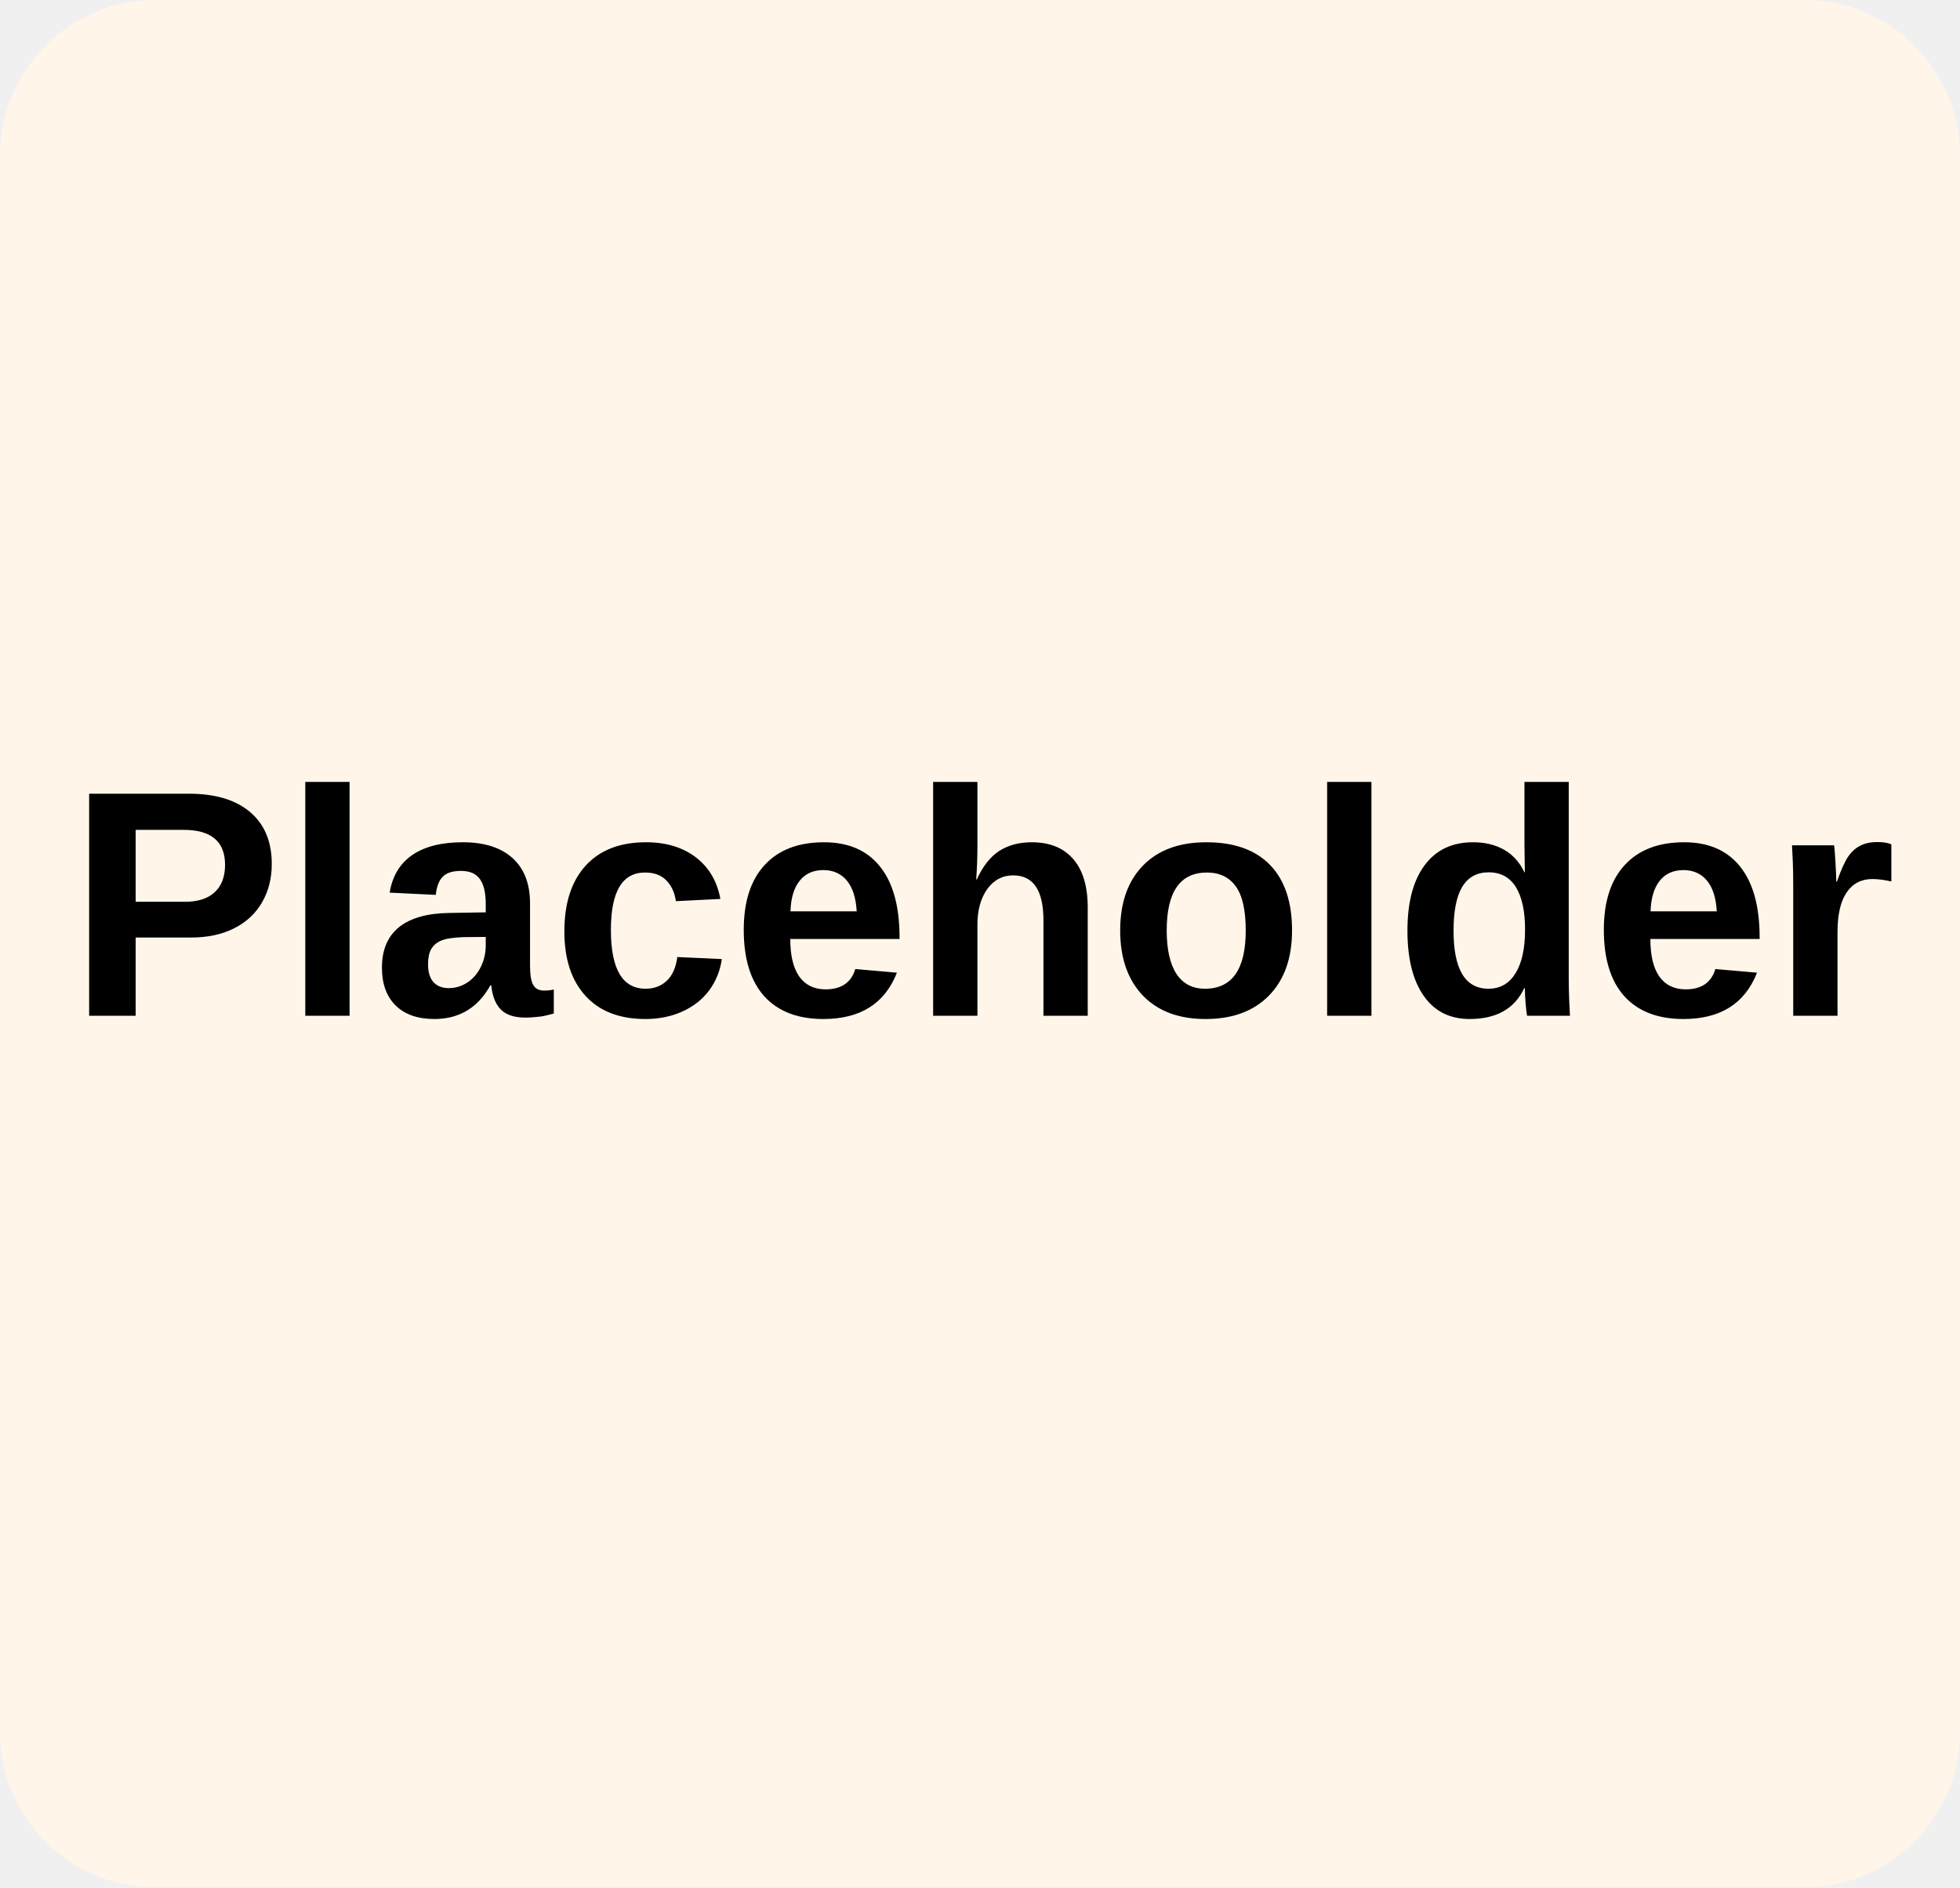
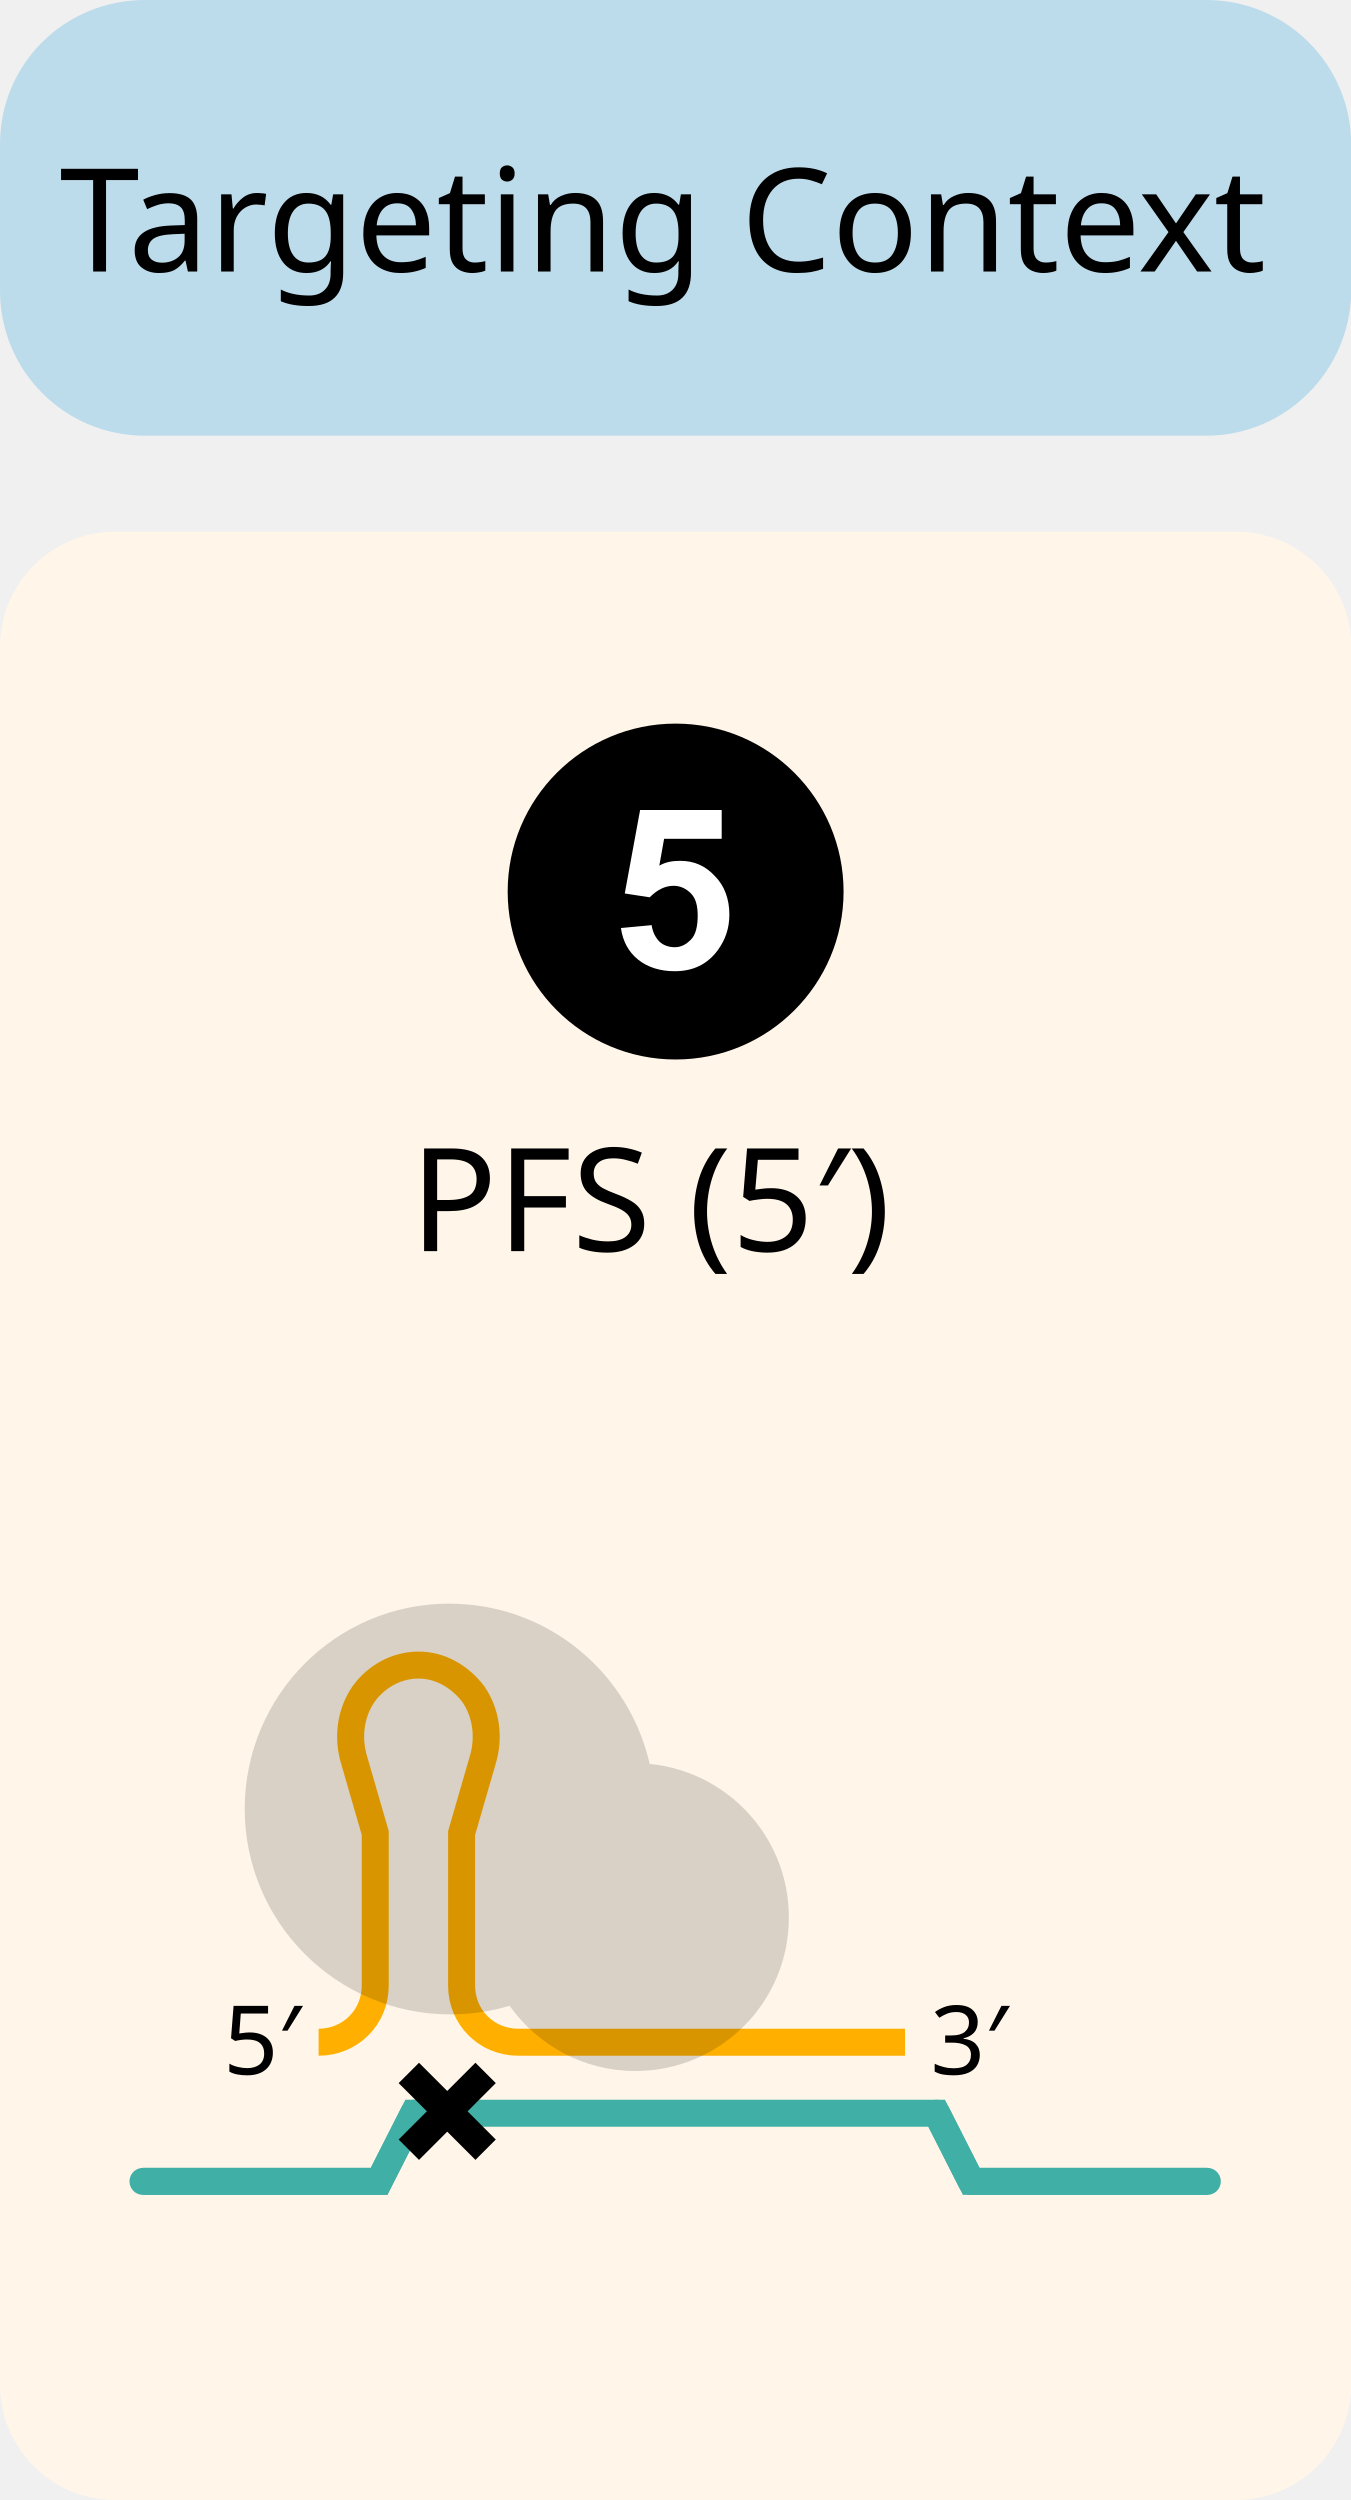
- <svg xmlns="http://www.w3.org/2000/svg" id="Layer_2" data-name="Layer 2" viewBox="0 0 150.75 145.16">
-   <defs>
-     <style>
-       .cls-1 {
-         font-family: Arial-BoldMT, Arial;
-         font-size: 24.81px;
-         font-weight: 700;
-       }
- 
-       .cls-2 {
-         fill: #fff6e9;
-       }
-     </style>
-   </defs>
-   <g id="Layer_1-2" data-name="Layer 1">
-     <rect class="cls-2" width="150.75" height="145.16" rx="12" ry="12" />
-     <text class="cls-1" transform="translate(5.2 78.12)">
-       <tspan x="0" y="0">Placeholder</tspan>
-     </text>
+ <svg xmlns="http://www.w3.org/2000/svg" xmlns:xlink="http://www.w3.org/1999/xlink" version="1.1" id="Layer_1" x="0px" y="0px" viewBox="0 0 140.7 260.5" style="enable-background:new 0 0 140.7 260.5;" xml:space="preserve">
+   <style type="text/css">
+ 	.st0{fill:none;}
+ 	.st1{fill:#40AFA5;}
+ 	.st2{fill:#31CAFD;}
+ 	.st3{fill:#AAB8F1;}
+ 	.st4{fill:#A2B8FF;}
+ 	.st5{fill:#00CEDE;}
+ 	.st6{fill:#FF0A00;}
+ 	.st7{fill:#BEBEBE;}
+ 	.st8{fill:#8F7F1D;}
+ 	.st9{fill:#A17800;}
+ 	.st10{fill:#FE1600;}
+ 	.st11{fill:#C0BCBC;}
+ 	.st12{fill:#CFB7BE;}
+ 	.st13{fill:#BFBBC9;}
+ 	.st14{fill:url(#SVGID_1_);}
+ 	.st15{fill:#5857FF;}
+ 	.st16{fill:#D31159;}
+ 	.st17{fill:#FFAF00;}
+ 	.st18{fill:#A09C9A;}
+ 	.st19{fill:#006CDE;}
+ 	.st20{fill:#6A6B7A;}
+ 	.st21{fill:#D6BD0F;}
+ 	.st22{fill:#A699AB;}
+ 	.st23{fill:#0072BF;}
+ 	.st24{fill:#80674E;}
+ 	.st25{fill:#F2B300;}
+ 	.st26{fill:#4DAAB8;}
+ 	.st27{fill:#007B83;}
+ 	.st28{fill:#D02A2A;}
+ 	.st29{fill:#FFA5AF;}
+ 	.st30{fill:#FFF7EA;}
+ 	.st31{fill:#FFF7EB;}
+ 	.st32{fill:#FFF6F5;}
+ 	.st33{fill:#FCFCFC;}
+ 	.st34{fill:#8B61FF;}
+ 	.st35{fill:#007AFE;}
+ 	.st36{fill:#0081DD;}
+ 	.st37{fill:#65838D;}
+ 	.st38{fill:#00FFB7;}
+ 	.st39{fill:#F0DFA8;}
+ 	.st40{fill:#FFD8C5;}
+ 	.st41{fill:#89F0FF;}
+ 	.st42{fill:#BDDCEB;}
+ 	.st43{font-family:'Arial-BoldMT';}
+ 	.st44{font-size:15px;}
+ 	.st45{opacity:0.15;}
+ 	.st46{fill:#FFF6E9;}
+ 	.st47{fill:none;stroke:#FFAF00;stroke-width:2.256;stroke-miterlimit:10;}
+ 	.st48{fill:none;stroke:#D31159;stroke-width:2.814;stroke-miterlimit:10;}
+ 	.st49{fill:none;stroke:#5857FF;stroke-width:2.814;stroke-miterlimit:10;}
+ 	.st50{fill:none;stroke:#D31159;stroke-width:2.814;stroke-linecap:round;stroke-miterlimit:10;}
+ 	.st51{fill:none;stroke:#5857FF;stroke-width:2.814;stroke-linecap:round;stroke-miterlimit:10;}
+ 	.st52{fill:none;stroke:#D31159;stroke-width:2.814;stroke-linecap:round;stroke-linejoin:round;stroke-miterlimit:10;}
+ 	.st53{fill:none;stroke:#5857FF;stroke-width:2.814;stroke-linecap:round;stroke-linejoin:round;stroke-miterlimit:10;}
+ 	.st54{stroke:#000000;stroke-width:1.492;stroke-miterlimit:10;}
+ 	.st55{fill:#FFFFFF;}
+ 	.st56{fill:none;stroke:#31CAFD;stroke-width:2.5;stroke-miterlimit:10;}
+ 	.st57{fill:none;stroke:#FFAF00;stroke-width:2.5;stroke-miterlimit:10;}
+ 	.st58{fill:none;stroke:#FF0A00;stroke-width:2.5;stroke-miterlimit:10;}
+ 	.st59{fill:none;stroke:#00FFB7;stroke-width:2.5;stroke-miterlimit:10;}
+ 	.st60{fill:none;stroke:#8B61FF;stroke-width:2.5;stroke-miterlimit:10;}
+ 	.st61{fill:none;stroke:#BEBEBE;stroke-width:2.5;stroke-miterlimit:10;}
+ 	.st62{fill:none;stroke:#FF0A00;stroke-width:4.5;stroke-miterlimit:10;}
+ 	.st63{fill:none;stroke:#BEBEBE;stroke-width:4.5;stroke-miterlimit:10;}
+ 	.st64{fill:none;stroke:#000000;stroke-width:2.5;stroke-miterlimit:10;}
+ 	.st65{fill:#413F40;stroke:#003953;stroke-width:5.431579e-02;stroke-miterlimit:10;}
+ 	.st66{fill:none;stroke:#D31159;stroke-width:2;stroke-miterlimit:10;}
+ 	.st67{fill:none;stroke:#5857FF;stroke-width:2;stroke-miterlimit:10;}
+ 	.st68{fill:none;stroke:#D31159;stroke-width:2;stroke-linecap:round;stroke-miterlimit:10;}
+ 	.st69{fill:none;stroke:#5857FF;stroke-width:2;stroke-linecap:round;stroke-miterlimit:10;}
+ 	.st70{fill:none;stroke:#D31159;stroke-width:2;stroke-linecap:round;stroke-linejoin:round;stroke-miterlimit:10;}
+ 	.st71{fill:none;stroke:#5857FF;stroke-width:2;stroke-linecap:round;stroke-linejoin:round;stroke-miterlimit:10;}
+ 	.st72{opacity:0.4;fill:none;stroke:#FFAF00;stroke-width:1.716;stroke-miterlimit:10;}
+ 	.st73{opacity:0.5;fill:none;stroke:#FFAF00;stroke-width:2;stroke-miterlimit:10;}
+ 	.st74{fill:none;stroke:url(#SVGID_00000082348165098756289110000004966765367760575378_);stroke-width:2;stroke-miterlimit:10;}
+ 	.st75{fill:none;stroke:url(#SVGID_00000148633964369085604540000014700636902460810386_);stroke-width:2;stroke-miterlimit:10;}
+ 	
+ 		.st76{fill:none;stroke:url(#SVGID_00000070834139843389838990000017252038976186540450_);stroke-width:2;stroke-linecap:round;stroke-miterlimit:10;}
+ 	
+ 		.st77{fill:none;stroke:url(#SVGID_00000090990846211907222130000000926714468709406389_);stroke-width:2;stroke-linecap:round;stroke-linejoin:round;stroke-miterlimit:10;}
+ 	.st78{fill:none;stroke:url(#SVGID_00000055674275948871994550000003602642525393751715_);stroke-width:2;stroke-miterlimit:10;}
+ 	.st79{fill:none;stroke:url(#SVGID_00000093897346076427414900000010667640610036251783_);stroke-width:2;stroke-miterlimit:10;}
+ 	
+ 		.st80{fill:none;stroke:url(#SVGID_00000152948674123422413160000001231059767425233814_);stroke-width:2;stroke-linecap:round;stroke-miterlimit:10;}
+ 	
+ 		.st81{fill:none;stroke:url(#SVGID_00000161601552890138314640000012833718447319342776_);stroke-width:2;stroke-linecap:round;stroke-linejoin:round;stroke-miterlimit:10;}
+ 	.st82{fill:none;stroke:url(#SVGID_00000045608400582512758090000004404057102157195932_);stroke-width:2;stroke-miterlimit:10;}
+ 	.st83{fill:none;stroke:url(#SVGID_00000103232121401046454460000006607098354604278673_);stroke-width:2;stroke-miterlimit:10;}
+ 	
+ 		.st84{fill:none;stroke:url(#SVGID_00000075159570213763794320000007475164400573211022_);stroke-width:2;stroke-linecap:round;stroke-miterlimit:10;}
+ 	
+ 		.st85{fill:none;stroke:url(#SVGID_00000030458510397917622290000006063753888080354965_);stroke-width:2;stroke-linecap:round;stroke-linejoin:round;stroke-miterlimit:10;}
+ 	.st86{fill:none;stroke:url(#SVGID_00000096762923518744741540000003163755920671942023_);stroke-width:2;stroke-miterlimit:10;}
+ 	.st87{fill:none;stroke:url(#SVGID_00000025402806600036699040000007981939224078575497_);stroke-width:2;stroke-miterlimit:10;}
+ 	
+ 		.st88{fill:none;stroke:url(#SVGID_00000119088031822808696300000002952025809121650585_);stroke-width:2;stroke-linecap:round;stroke-miterlimit:10;}
+ 	
+ 		.st89{fill:none;stroke:url(#SVGID_00000160910932209650796950000017080993360403594424_);stroke-width:2;stroke-linecap:round;stroke-linejoin:round;stroke-miterlimit:10;}
+ 	.st90{opacity:0.25;}
+ 	.st91{fill:none;stroke:#003953;stroke-width:2;stroke-miterlimit:10;}
+ 	.st92{fill:none;stroke:#003953;stroke-width:2;stroke-linecap:round;stroke-miterlimit:10;}
+ 	.st93{fill:none;stroke:url(#SVGID_00000127045204348059329970000008464603541485348016_);stroke-width:2;stroke-miterlimit:10;}
+ 	.st94{fill:none;stroke:url(#SVGID_00000112596170179335782390000016376429999209458090_);stroke-width:2;stroke-miterlimit:10;}
+ 	
+ 		.st95{fill:none;stroke:url(#SVGID_00000084528456033537517310000007872969765025277589_);stroke-width:2;stroke-linecap:round;stroke-miterlimit:10;}
+ 	
+ 		.st96{fill:none;stroke:url(#SVGID_00000053547192617803854030000004612974446751193240_);stroke-width:2;stroke-linecap:round;stroke-miterlimit:10;}
+ 	.st97{fill:none;stroke:url(#SVGID_00000105403714640005435490000003372114967570392753_);stroke-width:2;stroke-miterlimit:10;}
+ 	.st98{fill:none;stroke:url(#SVGID_00000098940469638281314700000007665529054554190239_);stroke-width:2;stroke-miterlimit:10;}
+ 	
+ 		.st99{fill:none;stroke:url(#SVGID_00000139984950615303571090000011027979160957817489_);stroke-width:2;stroke-linecap:round;stroke-miterlimit:10;}
+ 	
+ 		.st100{fill:none;stroke:url(#SVGID_00000032614685254740425270000011406016238148357526_);stroke-width:2;stroke-linecap:round;stroke-linejoin:round;stroke-miterlimit:10;}
+ 	.st101{fill:none;stroke:url(#SVGID_00000031900833394597247720000013132167007200076423_);stroke-width:2;stroke-miterlimit:10;}
+ 	.st102{fill:none;stroke:url(#SVGID_00000088126491106002084860000017125279163206104707_);stroke-width:2;stroke-miterlimit:10;}
+ 	
+ 		.st103{fill:none;stroke:url(#SVGID_00000079461015615121881840000005707722780433255554_);stroke-width:2;stroke-linecap:round;stroke-miterlimit:10;}
+ 	
+ 		.st104{fill:none;stroke:url(#SVGID_00000019640857018768636100000001930117289413513911_);stroke-width:2;stroke-linecap:round;stroke-linejoin:round;stroke-miterlimit:10;}
+ 	.st105{fill:none;stroke:#FFAF00;stroke-width:2.814;stroke-miterlimit:10;}
+ 	
+ 		.st106{fill:none;stroke:url(#SVGID_00000094612967355783051880000015525179962696488588_);stroke-width:2.814;stroke-miterlimit:10;}
+ 	
+ 		.st107{fill:none;stroke:url(#SVGID_00000131338497911678154820000016782171546294018982_);stroke-width:2.814;stroke-linecap:round;stroke-miterlimit:10;}
+ 	
+ 		.st108{fill:none;stroke:url(#SVGID_00000024689303143222836860000018166732091742702498_);stroke-width:2.814;stroke-linecap:round;stroke-linejoin:round;stroke-miterlimit:10;}
+ 	.st109{fill:none;stroke:#000000;stroke-width:3;stroke-miterlimit:10;}
+ 	
+ 		.st110{fill:none;stroke:url(#SVGID_00000035491073800764522430000015275483211677936307_);stroke-width:2.814;stroke-linecap:round;stroke-miterlimit:10;}
+ 	
+ 		.st111{fill:none;stroke:url(#SVGID_00000060027660327935822260000018216153992427813014_);stroke-width:2.814;stroke-miterlimit:10;}
+ 	
+ 		.st112{fill:none;stroke:url(#SVGID_00000085210662156674118520000003795102968181975461_);stroke-width:2.814;stroke-linecap:round;stroke-miterlimit:10;}
+ 	
+ 		.st113{fill:none;stroke:url(#SVGID_00000129912471548803851340000003860746944285767335_);stroke-width:2.814;stroke-linecap:round;stroke-linejoin:round;stroke-miterlimit:10;}
+ 	
+ 		.st114{fill:none;stroke:url(#SVGID_00000004537341265248024130000007783724856676119721_);stroke-width:2.814;stroke-miterlimit:10;}
+ 	
+ 		.st115{fill:none;stroke:url(#SVGID_00000048486685866420456080000002866869916826298525_);stroke-width:2.814;stroke-linecap:round;stroke-miterlimit:10;}
+ 	
+ 		.st116{fill:none;stroke:url(#SVGID_00000037661546568420892870000007746614068530216580_);stroke-width:2.814;stroke-linecap:round;stroke-linejoin:round;stroke-miterlimit:10;}
+ 	.st117{fill:none;stroke:url(#SVGID_00000142893955658199348020000008441048762037779100_);stroke-width:2;stroke-miterlimit:10;}
+ 	.st118{fill:none;stroke:url(#SVGID_00000029762591291056047300000012402135578269074324_);stroke-width:2;stroke-miterlimit:10;}
+ 	
+ 		.st119{fill:none;stroke:url(#SVGID_00000114059433728895744450000000443714092690367152_);stroke-width:2;stroke-linecap:round;stroke-miterlimit:10;}
+ 	
+ 		.st120{fill:none;stroke:url(#SVGID_00000114041207411236586660000000843535584942188475_);stroke-width:2;stroke-linecap:round;stroke-miterlimit:10;}
+ 	.st121{fill:none;stroke:url(#SVGID_00000106844612612347553310000005804049810859575439_);stroke-width:2;stroke-miterlimit:10;}
+ 	.st122{fill:none;stroke:url(#SVGID_00000135684559949901525390000005218958734284627876_);stroke-width:2;stroke-miterlimit:10;}
+ 	
+ 		.st123{fill:none;stroke:url(#SVGID_00000041296426161838883330000008611872397784877200_);stroke-width:2;stroke-linecap:round;stroke-miterlimit:10;}
+ 	
+ 		.st124{fill:none;stroke:url(#SVGID_00000180342680645540612740000004159734542583871920_);stroke-width:2;stroke-linecap:round;stroke-linejoin:round;stroke-miterlimit:10;}
+ 	.st125{fill:none;stroke:url(#SVGID_00000006694409038526431310000005621468524268524928_);stroke-width:2;stroke-miterlimit:10;}
+ 	.st126{fill:none;stroke:url(#SVGID_00000134948165771621072940000008974757679077229464_);stroke-width:2;stroke-miterlimit:10;}
+ 	
+ 		.st127{fill:none;stroke:url(#SVGID_00000073708287459573967460000011943994618565125038_);stroke-width:2;stroke-linecap:round;stroke-miterlimit:10;}
+ 	
+ 		.st128{fill:none;stroke:url(#SVGID_00000144309471051270297100000003176641818678534285_);stroke-width:2;stroke-linecap:round;stroke-linejoin:round;stroke-miterlimit:10;}
+ 	.st129{fill:none;stroke:url(#SVGID_00000033368169703474848060000017961264509162207383_);stroke-width:2;stroke-miterlimit:10;}
+ 	.st130{fill:none;stroke:url(#SVGID_00000156550324470118661940000014208011659621377959_);stroke-width:2;stroke-miterlimit:10;}
+ 	
+ 		.st131{fill:none;stroke:url(#SVGID_00000095325270047078148860000016146332380015481016_);stroke-width:2;stroke-linecap:round;stroke-miterlimit:10;}
+ 	
+ 		.st132{fill:none;stroke:url(#SVGID_00000178910015363571054030000006479531675791292074_);stroke-width:2;stroke-linecap:round;stroke-linejoin:round;stroke-miterlimit:10;}
+ 	.st133{fill:none;stroke:url(#SVGID_00000040565448032368552970000004854789998498217131_);stroke-width:2;stroke-miterlimit:10;}
+ 	.st134{fill:none;stroke:url(#SVGID_00000111888194381223781750000011116362021992415884_);stroke-width:2;stroke-miterlimit:10;}
+ 	
+ 		.st135{fill:none;stroke:url(#SVGID_00000080189928579842945810000010476813638150848405_);stroke-width:2;stroke-linecap:round;stroke-miterlimit:10;}
+ 	
+ 		.st136{fill:none;stroke:url(#SVGID_00000083774162237484083800000000366981067744233912_);stroke-width:2;stroke-linecap:round;stroke-linejoin:round;stroke-miterlimit:10;}
+ 	.st137{fill:none;stroke:url(#SVGID_00000000932603764322578220000005195079948783559308_);stroke-width:2;stroke-miterlimit:10;}
+ 	.st138{fill:none;stroke:url(#SVGID_00000047038660785022635160000017813782534425865651_);stroke-width:2;stroke-miterlimit:10;}
+ 	
+ 		.st139{fill:none;stroke:url(#SVGID_00000160171742266538003910000002128926671102459044_);stroke-width:2;stroke-linecap:round;stroke-miterlimit:10;}
+ 	
+ 		.st140{fill:none;stroke:url(#SVGID_00000033346951736572848490000003293985059874722970_);stroke-width:2;stroke-linecap:round;stroke-linejoin:round;stroke-miterlimit:10;}
+ 	.st141{fill:none;stroke:url(#SVGID_00000096034336942838035610000000993439250672716178_);stroke-width:2;stroke-miterlimit:10;}
+ 	.st142{fill:none;stroke:url(#SVGID_00000085221417406289032330000010585799128934247314_);stroke-width:2;stroke-miterlimit:10;}
+ 	
+ 		.st143{fill:none;stroke:url(#SVGID_00000013888409577762959090000003792700064982304130_);stroke-width:2;stroke-linecap:round;stroke-miterlimit:10;}
+ 	
+ 		.st144{fill:none;stroke:url(#SVGID_00000014596824192850161510000005512818913901391530_);stroke-width:2;stroke-linecap:round;stroke-linejoin:round;stroke-miterlimit:10;}
+ 	
+ 		.st145{fill:none;stroke:url(#SVGID_00000102537221753568545180000010827430466138132631_);stroke-width:2.814;stroke-miterlimit:10;}
+ 	
+ 		.st146{fill:none;stroke:url(#SVGID_00000123421980075466754970000018222097738767816353_);stroke-width:2.814;stroke-linecap:round;stroke-miterlimit:10;}
+ 	
+ 		.st147{fill:none;stroke:url(#SVGID_00000109026556048933426110000001146139442078307730_);stroke-width:2.814;stroke-linecap:round;stroke-linejoin:round;stroke-miterlimit:10;}
+ 	
+ 		.st148{fill:none;stroke:url(#SVGID_00000142857602208884635400000005358827715966873488_);stroke-width:2.814;stroke-linecap:round;stroke-miterlimit:10;}
+ 	
+ 		.st149{fill:none;stroke:url(#SVGID_00000044167552528426997640000014006592366017340562_);stroke-width:2.814;stroke-miterlimit:10;}
+ 	
+ 		.st150{fill:none;stroke:url(#SVGID_00000067236031257909987580000018392077412623439285_);stroke-width:2.814;stroke-linecap:round;stroke-miterlimit:10;}
+ 	
+ 		.st151{fill:none;stroke:url(#SVGID_00000160888277020085933110000002722954105543936140_);stroke-width:2.814;stroke-linecap:round;stroke-linejoin:round;stroke-miterlimit:10;}
+ 	
+ 		.st152{fill:none;stroke:url(#SVGID_00000065775850777270936870000001987754957621649029_);stroke-width:2.814;stroke-miterlimit:10;}
+ 	
+ 		.st153{fill:none;stroke:url(#SVGID_00000029009084398041165030000000649735790128158084_);stroke-width:2.814;stroke-linecap:round;stroke-miterlimit:10;}
+ 	
+ 		.st154{fill:none;stroke:url(#SVGID_00000043424606948188031050000000206634345809668540_);stroke-width:2.814;stroke-linecap:round;stroke-linejoin:round;stroke-miterlimit:10;}
+ 	.st155{font-size:10px;}
+ 	
+ 		.st156{fill:none;stroke:url(#SVGID_00000128448946588886449530000009250120559139454383_);stroke-width:2.814;stroke-miterlimit:10;}
+ 	
+ 		.st157{fill:none;stroke:url(#SVGID_00000142162789288001960510000012035665104223564955_);stroke-width:2.814;stroke-linecap:round;stroke-miterlimit:10;}
+ 	
+ 		.st158{fill:none;stroke:url(#SVGID_00000158730018623809687000000004684371124855617422_);stroke-width:2.814;stroke-linecap:round;stroke-linejoin:round;stroke-miterlimit:10;}
+ </style>
+   <pattern x="-1563.1" y="-187.3" width="47.6" height="47.6" patternUnits="userSpaceOnUse" id="New_Pattern_Swatch_6" viewBox="0 -47.6 47.6 47.6" style="overflow:visible;">
+     <g>
+       <rect y="-47.6" class="st0" width="47.6" height="47.6" />
+       <rect y="-47.6" class="st1" width="47.6" height="47.6" />
+     </g>
+   </pattern>
+   <g>
+     <path class="st42" d="M125.7,45.4H15.1C6.7,45.4,0,38.6,0,30.3l0-15.3C0,6.7,6.7,0,15.1,0l110.6,0c8.3,0,15.1,6.7,15.1,15.1v15.3   C140.7,38.6,134,45.4,125.7,45.4z" />
+     <g>
+       <text transform="matrix(1 0 0 1 6.2058 28.2937)" class="st43 st44">Targeting Context</text>
+     </g>
+   </g>
+   <g>
+     <path class="st46" d="M128.7,260.5H12c-6.6,0-12-5.4-12-12V67.4c0-6.6,5.4-12,12-12h116.8c6.6,0,12,5.4,12,12v181.2   C140.7,255.2,135.4,260.5,128.7,260.5z" />
+     <text transform="matrix(1 0 0 1 42.7383 130.3699)" class="st43 st44">PFS (5′)</text>
+     <g>
+       <g>
+         <g>
+           <g>
+             <text transform="matrix(1 0 0 1 23.2763 216.1552)" class="st43 st155">5′</text>
+           </g>
+           <g>
+             <text transform="matrix(1 0 0 1 96.9394 216.1552)" class="st43 st155">3′</text>
+           </g>
+           <path class="st105" d="M33.2,212.8c3.3,0,5.9-2.6,5.9-5.9V191l-2.2-7.6c-0.7-2.3-0.4-4.9,1-6.9c1.3-1.8,3.4-3,5.7-3h0      c2.3,0,4.3,1.2,5.7,3c1.4,2,1.7,4.6,1,6.9l-2.2,7.6v15.9c0,3.3,2.6,5.9,5.9,5.9h40.3" />
+           <g class="st45">
+             <path d="M46.8,167.1c10.2,0,18.7,7.1,20.9,16.7c8.1,0.8,14.5,7.6,14.5,16c0,8.9-7.2,16-16,16c-5.4,0-10.2-2.7-13.1-6.8       c-2,0.6-4,0.9-6.2,0.9c-11.8,0-21.4-9.6-21.4-21.4C25.5,176.7,35,167.1,46.8,167.1z" />
+           </g>
+         </g>
+         <pattern id="SVGID_1_" xlink:href="#New_Pattern_Swatch_6" patternTransform="matrix(1 0 0 1 -110.7353 56.7965)">
+ 			</pattern>
+         <polyline style="fill:none;stroke:url(#SVGID_1_);stroke-width:2.814;stroke-miterlimit:10;" points="14.9,227.3 39.5,227.3      43.1,220.2 43.1,220.2 97.6,220.2 97.6,220.2 101.2,227.3 125.8,227.3    " />
+         <pattern id="SVGID_00000165956038344883896580000017929249875488435867_" xlink:href="#New_Pattern_Swatch_6" patternTransform="matrix(1 0 0 1 -110.7353 56.7965)">
+ 			</pattern>
+         <polyline style="fill:none;stroke:url(#SVGID_00000165956038344883896580000017929249875488435867_);stroke-width:2.814;stroke-linecap:round;stroke-miterlimit:10;" points="     14.9,227.3 39.5,227.3 43.1,220.2    " />
+         <pattern id="SVGID_00000090254484367383062540000012251756220836586673_" xlink:href="#New_Pattern_Swatch_6" patternTransform="matrix(1 0 0 1 -110.7353 56.7965)">
+ 			</pattern>
+         <polyline style="fill:none;stroke:url(#SVGID_00000090254484367383062540000012251756220836586673_);stroke-width:2.814;stroke-linecap:round;stroke-linejoin:round;stroke-miterlimit:10;" points="     97.6,220.2 101.2,227.3 125.8,227.3    " />
+       </g>
+     </g>
+     <g>
+       <circle cx="70.4" cy="92.9" r="17.5" />
+       <path class="st55" d="M64.7,96.7l3.2-0.3c0.1,0.7,0.4,1.3,0.8,1.7c0.4,0.4,1,0.6,1.6,0.6c0.7,0,1.2-0.3,1.7-0.8    c0.5-0.5,0.7-1.4,0.7-2.5c0-1-0.2-1.8-0.7-2.3c-0.5-0.5-1.1-0.8-1.8-0.8c-0.9,0-1.7,0.4-2.5,1.2l-2.6-0.4l1.6-8.7h8.5v3h-6    l-0.5,2.8c0.7-0.4,1.4-0.5,2.2-0.5c1.4,0,2.6,0.5,3.6,1.6c1,1,1.5,2.4,1.5,4c0,1.4-0.4,2.6-1.2,3.7c-1.1,1.5-2.6,2.2-4.5,2.2    c-1.5,0-2.8-0.4-3.8-1.2C65.5,99.2,64.9,98.1,64.7,96.7z" />
+     </g>
+     <g>
+       <line class="st109" x1="50.6" y1="216" x2="42.6" y2="224" />
+       <line class="st109" x1="42.6" y1="216" x2="50.6" y2="224" />
+     </g>
  </g>
</svg>
